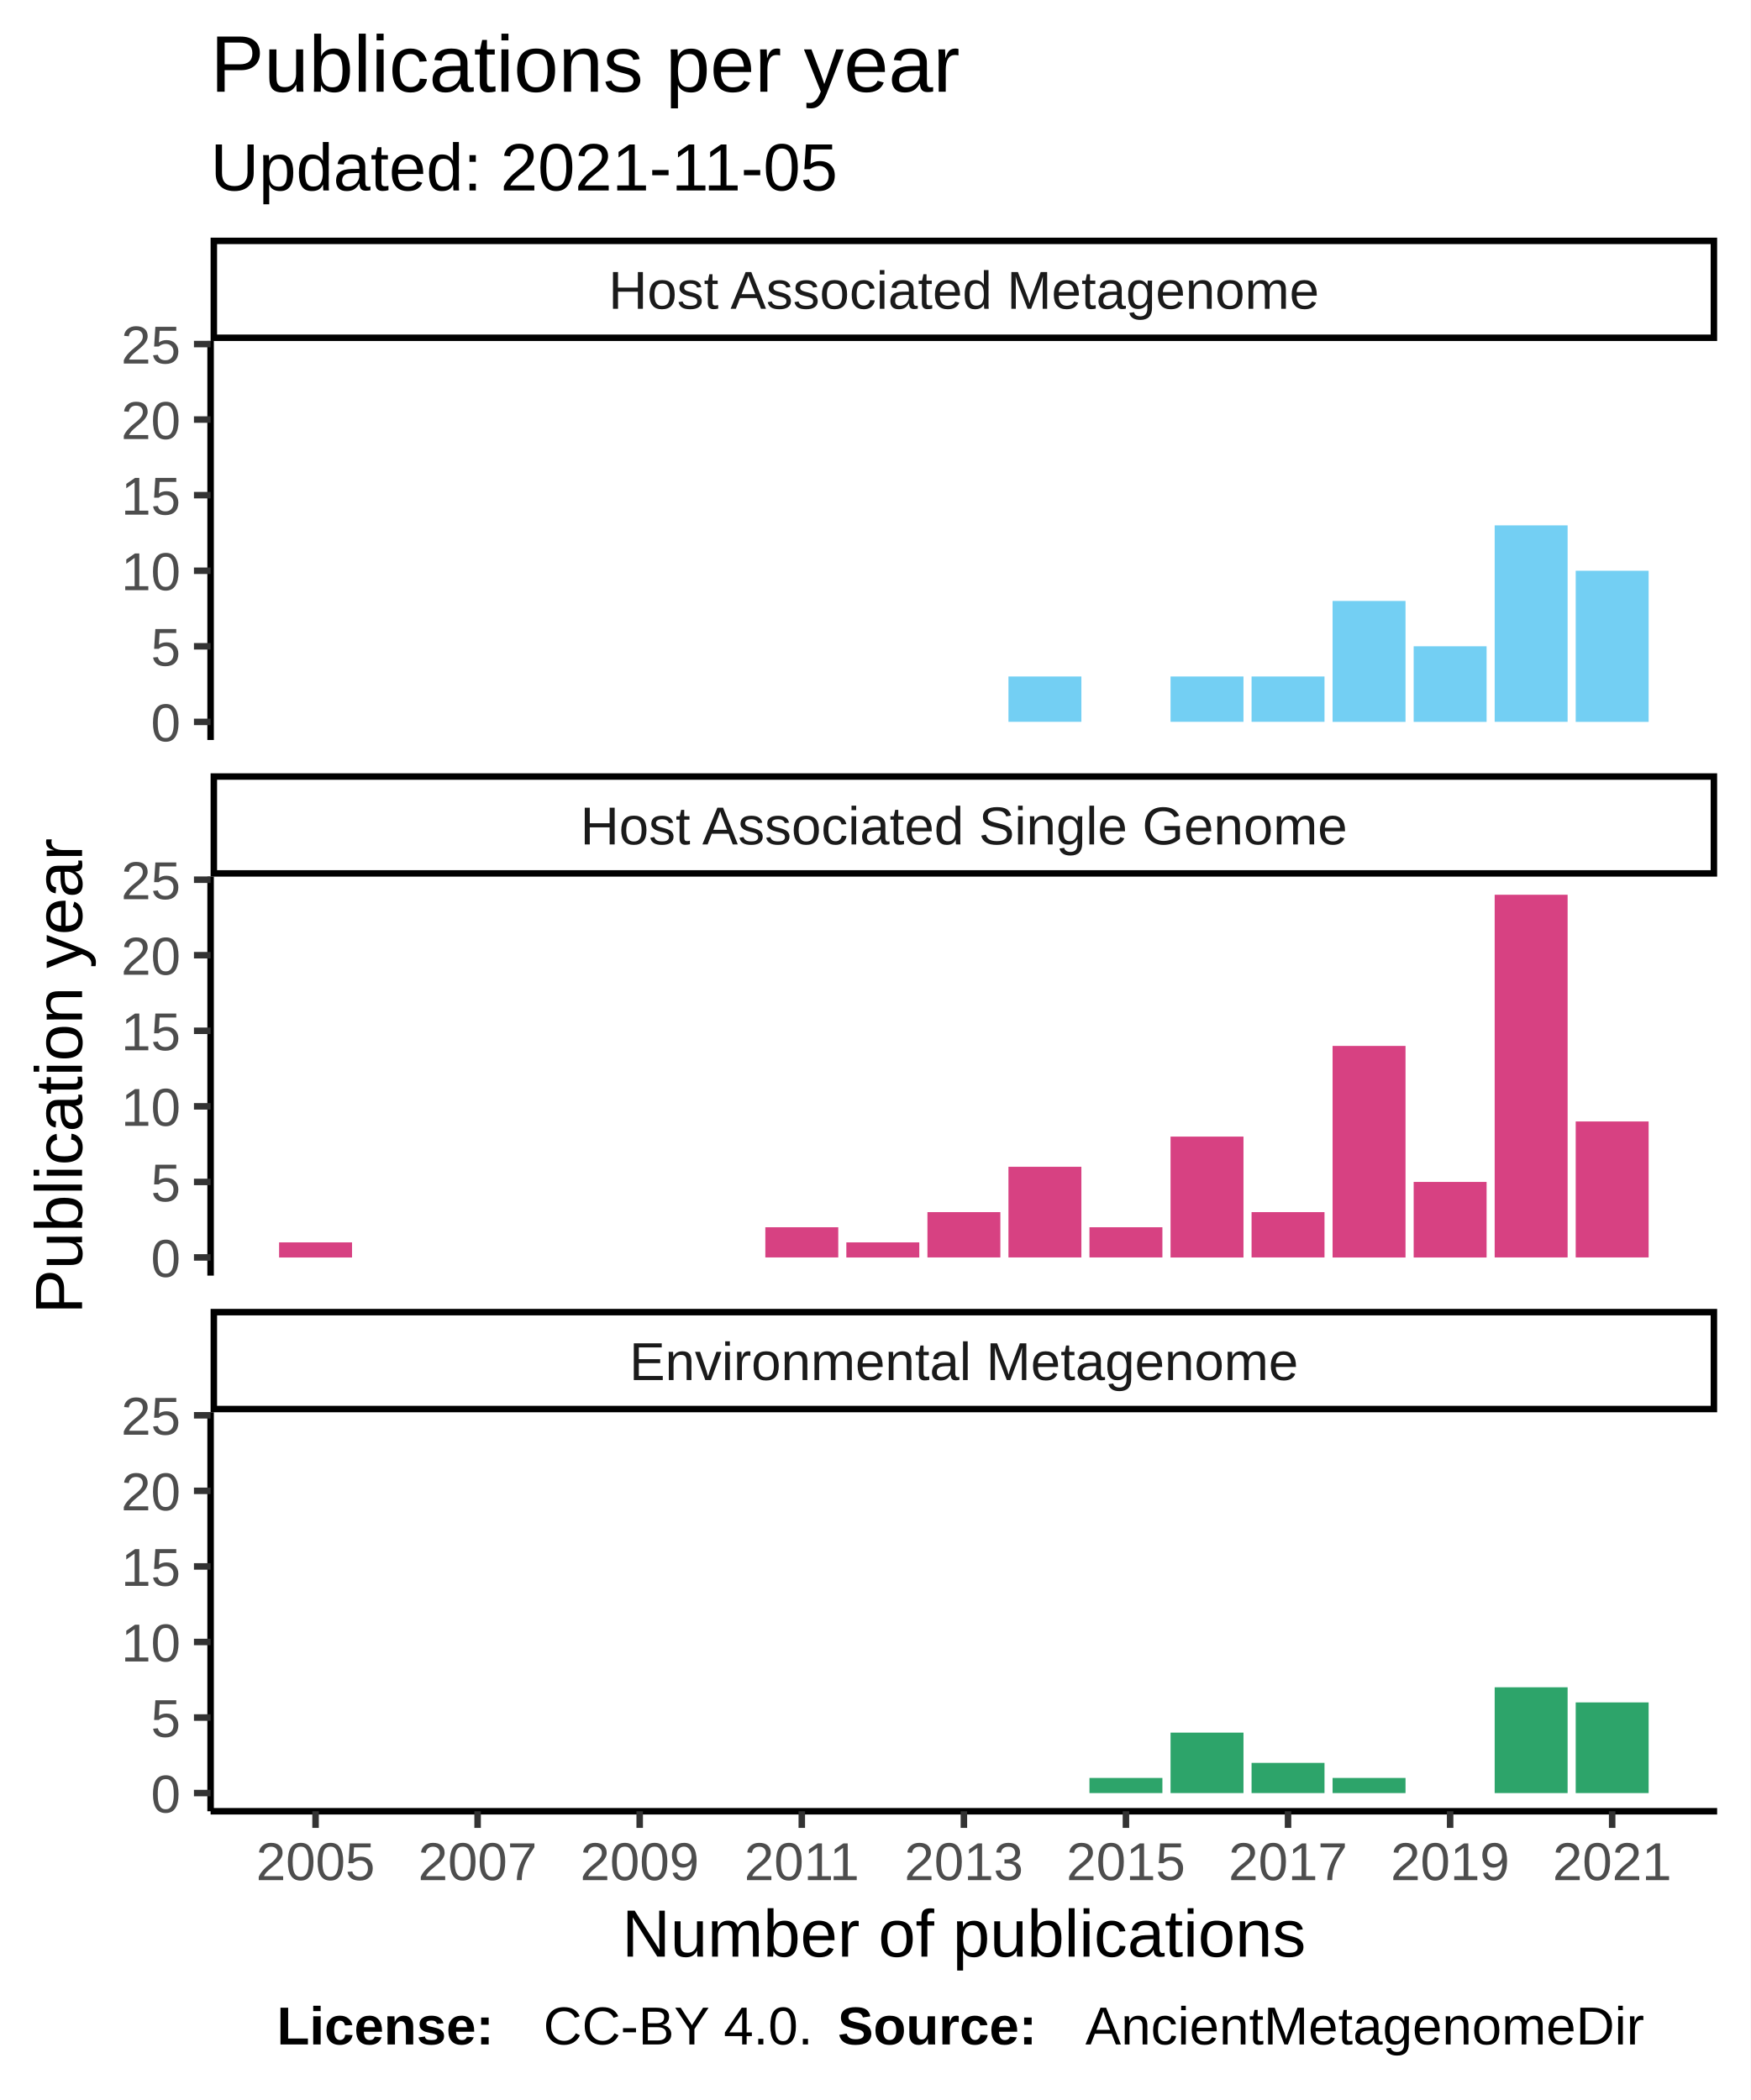
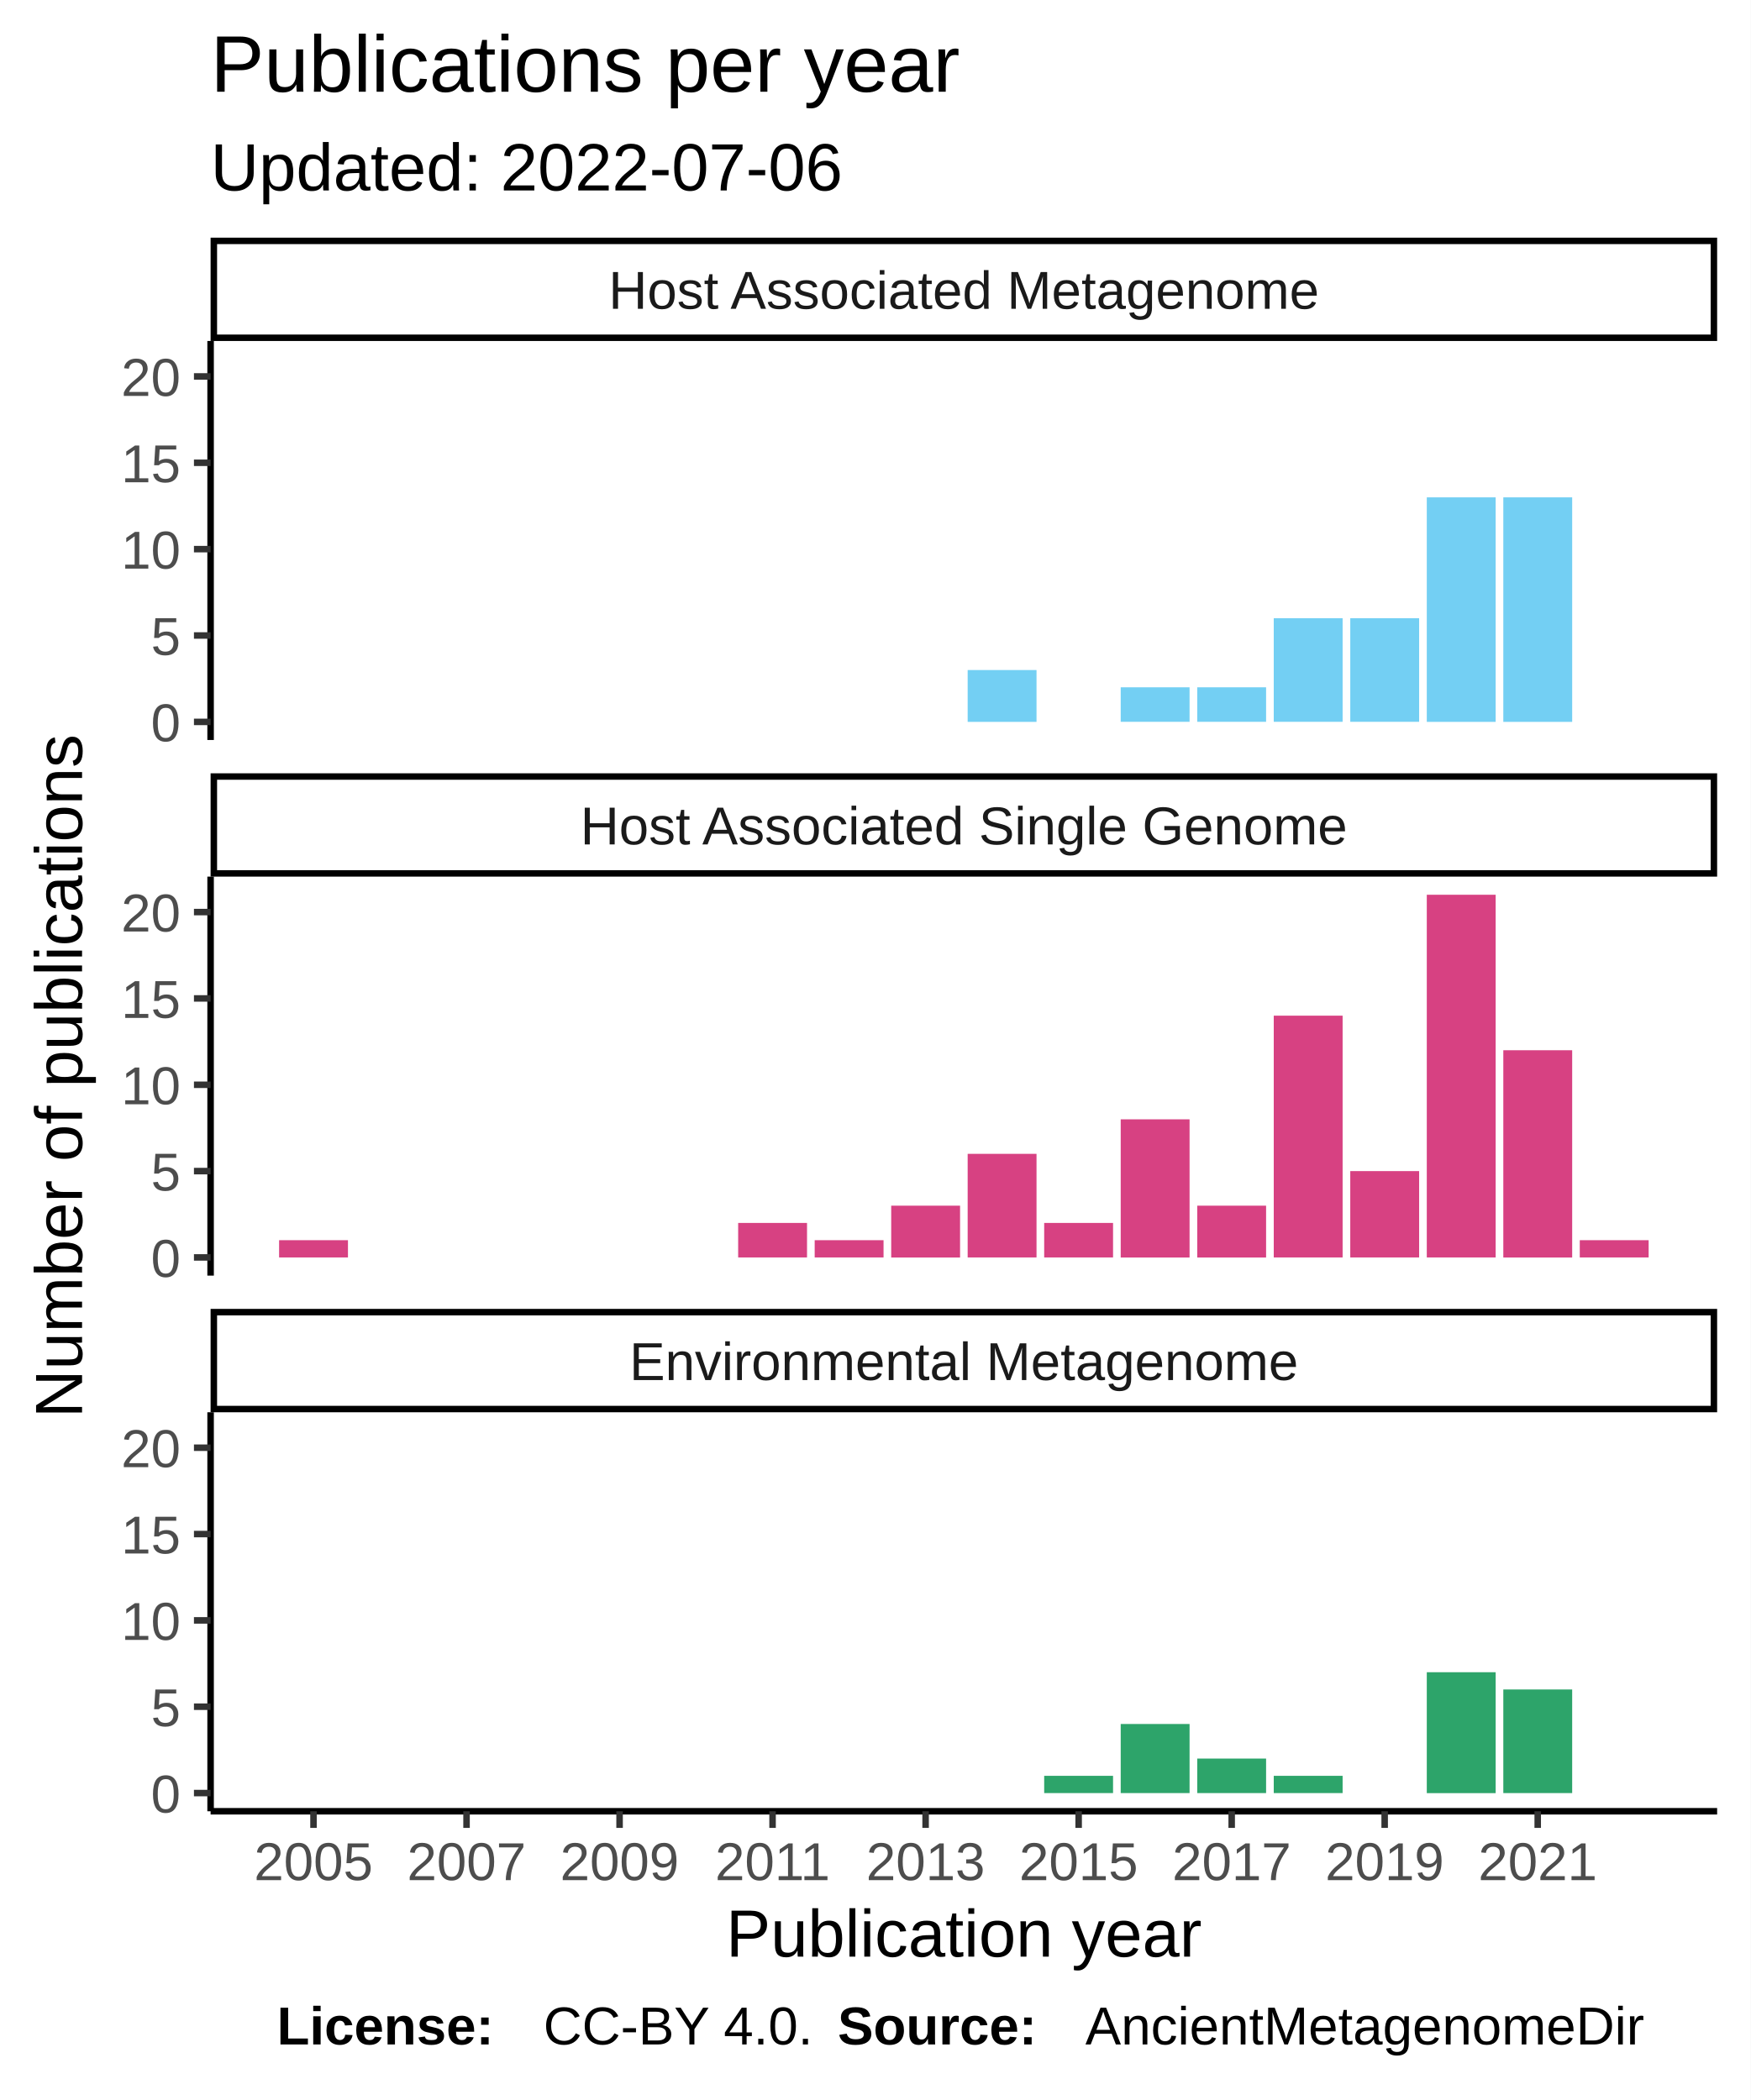
<svg xmlns="http://www.w3.org/2000/svg" class="svglite" width="288.00pt" height="345.60pt" viewBox="0 0 288.00 345.60">
  <defs>
    <style type="text/css">
    .svglite line, .svglite polyline, .svglite polygon, .svglite path, .svglite rect, .svglite circle {
      fill: none;
      stroke: #000000;
      stroke-linecap: round;
      stroke-linejoin: round;
      stroke-miterlimit: 10.00;
+     }
+     .svglite text {
+       white-space: pre;
    }
  </style>
  </defs>
  <rect width="100%" height="100%" style="stroke: none; fill: #FFFFFF;" />
  <defs>
    <clipPath id="cpMC4wMHwyODguMDB8MC4wMHwzNDUuNjA=">
      <rect x="0.00" y="0.00" width="288.00" height="345.60" />
    </clipPath>
  </defs>
  <g clip-path="url(#cpMC4wMHwyODguMDB8MC4wMHwzNDUuNjA=)">
    <rect x="0" y="0.00" width="288.00" height="345.60" style="stroke-width: 1.07; stroke: #FFFFFF; fill: #FFFFFF;" />
  </g>
  <defs>
    <clipPath id="cpMzQuNjV8MjgyLjUyfDU2LjEyfDEyMS43OA==">
      <rect x="34.65" y="56.12" width="247.87" height="65.66" />
    </clipPath>
  </defs>
  <g clip-path="url(#cpMzQuNjV8MjgyLjUyfDU2LjEyfDEyMS43OA==)">
    <rect x="34.65" y="56.12" width="247.87" height="65.66" style="stroke-width: 1.07; stroke: none; fill: #FFFFFF;" />
-     <rect x="165.92" y="111.33" width="12.00" height="7.46" style="stroke-width: 1.07; stroke: none; stroke-linecap: square; stroke-linejoin: miter; fill: #73CFF3;" />
-     <rect x="192.59" y="111.33" width="12.00" height="7.46" style="stroke-width: 1.07; stroke: none; stroke-linecap: square; stroke-linejoin: miter; fill: #73CFF3;" />
-     <rect x="205.92" y="111.33" width="12.00" height="7.46" style="stroke-width: 1.07; stroke: none; stroke-linecap: square; stroke-linejoin: miter; fill: #73CFF3;" />
-     <rect x="219.25" y="98.90" width="12.00" height="19.90" style="stroke-width: 1.07; stroke: none; stroke-linecap: square; stroke-linejoin: miter; fill: #73CFF3;" />
-     <rect x="232.59" y="106.36" width="12.00" height="12.44" style="stroke-width: 1.07; stroke: none; stroke-linecap: square; stroke-linejoin: miter; fill: #73CFF3;" />
-     <rect x="245.92" y="86.46" width="12.00" height="32.33" style="stroke-width: 1.07; stroke: none; stroke-linecap: square; stroke-linejoin: miter; fill: #73CFF3;" />
-     <rect x="259.25" y="93.93" width="12.00" height="24.87" style="stroke-width: 1.07; stroke: none; stroke-linecap: square; stroke-linejoin: miter; fill: #73CFF3;" />
+     <rect x="159.21" y="110.27" width="11.33" height="8.53" style="stroke-width: 1.07; stroke: none; stroke-linecap: square; stroke-linejoin: miter; fill: #73CFF3;" />
+     <rect x="184.39" y="113.11" width="11.33" height="5.68" style="stroke-width: 1.07; stroke: none; stroke-linecap: square; stroke-linejoin: miter; fill: #73CFF3;" />
+     <rect x="196.98" y="113.11" width="11.33" height="5.68" style="stroke-width: 1.07; stroke: none; stroke-linecap: square; stroke-linejoin: miter; fill: #73CFF3;" />
+     <rect x="209.57" y="101.74" width="11.33" height="17.05" style="stroke-width: 1.07; stroke: none; stroke-linecap: square; stroke-linejoin: miter; fill: #73CFF3;" />
+     <rect x="222.16" y="101.74" width="11.33" height="17.05" style="stroke-width: 1.07; stroke: none; stroke-linecap: square; stroke-linejoin: miter; fill: #73CFF3;" />
+     <rect x="234.75" y="81.85" width="11.33" height="36.95" style="stroke-width: 1.07; stroke: none; stroke-linecap: square; stroke-linejoin: miter; fill: #73CFF3;" />
+     <rect x="247.34" y="81.85" width="11.33" height="36.95" style="stroke-width: 1.07; stroke: none; stroke-linecap: square; stroke-linejoin: miter; fill: #73CFF3;" />
  </g>
  <g clip-path="url(#cpMC4wMHwyODguMDB8MC4wMHwzNDUuNjA=)">
</g>
  <defs>
    <clipPath id="cpMzQuNjV8MjgyLjUyfDE0NC4yN3wyMDkuOTM=">
      <rect x="34.65" y="144.27" width="247.87" height="65.66" />
    </clipPath>
  </defs>
  <g clip-path="url(#cpMzQuNjV8MjgyLjUyfDE0NC4yN3wyMDkuOTM=)">
    <rect x="34.65" y="144.27" width="247.87" height="65.66" style="stroke-width: 1.07; stroke: none; fill: #FFFFFF;" />
-     <rect x="45.92" y="204.46" width="12.00" height="2.49" style="stroke-width: 1.07; stroke: none; stroke-linecap: square; stroke-linejoin: miter; fill: #D74182;" />
-     <rect x="125.92" y="201.97" width="12.00" height="4.97" style="stroke-width: 1.07; stroke: none; stroke-linecap: square; stroke-linejoin: miter; fill: #D74182;" />
-     <rect x="139.25" y="204.46" width="12.00" height="2.49" style="stroke-width: 1.07; stroke: none; stroke-linecap: square; stroke-linejoin: miter; fill: #D74182;" />
-     <rect x="152.59" y="199.48" width="12.00" height="7.46" style="stroke-width: 1.07; stroke: none; stroke-linecap: square; stroke-linejoin: miter; fill: #D74182;" />
-     <rect x="165.92" y="192.02" width="12.00" height="14.92" style="stroke-width: 1.07; stroke: none; stroke-linecap: square; stroke-linejoin: miter; fill: #D74182;" />
-     <rect x="179.25" y="201.97" width="12.00" height="4.97" style="stroke-width: 1.07; stroke: none; stroke-linecap: square; stroke-linejoin: miter; fill: #D74182;" />
-     <rect x="192.59" y="187.05" width="12.00" height="19.90" style="stroke-width: 1.07; stroke: none; stroke-linecap: square; stroke-linejoin: miter; fill: #D74182;" />
-     <rect x="205.92" y="199.48" width="12.00" height="7.46" style="stroke-width: 1.07; stroke: none; stroke-linecap: square; stroke-linejoin: miter; fill: #D74182;" />
-     <rect x="219.25" y="172.13" width="12.00" height="34.82" style="stroke-width: 1.07; stroke: none; stroke-linecap: square; stroke-linejoin: miter; fill: #D74182;" />
-     <rect x="232.59" y="194.51" width="12.00" height="12.44" style="stroke-width: 1.07; stroke: none; stroke-linecap: square; stroke-linejoin: miter; fill: #D74182;" />
-     <rect x="245.92" y="147.25" width="12.00" height="59.69" style="stroke-width: 1.07; stroke: none; stroke-linecap: square; stroke-linejoin: miter; fill: #D74182;" />
-     <rect x="259.25" y="184.56" width="12.00" height="22.38" style="stroke-width: 1.07; stroke: none; stroke-linecap: square; stroke-linejoin: miter; fill: #D74182;" />
+     <rect x="45.92" y="204.10" width="11.33" height="2.84" style="stroke-width: 1.07; stroke: none; stroke-linecap: square; stroke-linejoin: miter; fill: #D74182;" />
+     <rect x="121.45" y="201.26" width="11.33" height="5.68" style="stroke-width: 1.07; stroke: none; stroke-linecap: square; stroke-linejoin: miter; fill: #D74182;" />
+     <rect x="134.04" y="204.10" width="11.33" height="2.84" style="stroke-width: 1.07; stroke: none; stroke-linecap: square; stroke-linejoin: miter; fill: #D74182;" />
+     <rect x="146.63" y="198.42" width="11.33" height="8.53" style="stroke-width: 1.07; stroke: none; stroke-linecap: square; stroke-linejoin: miter; fill: #D74182;" />
+     <rect x="159.21" y="189.89" width="11.33" height="17.05" style="stroke-width: 1.07; stroke: none; stroke-linecap: square; stroke-linejoin: miter; fill: #D74182;" />
+     <rect x="171.80" y="201.26" width="11.33" height="5.68" style="stroke-width: 1.07; stroke: none; stroke-linecap: square; stroke-linejoin: miter; fill: #D74182;" />
+     <rect x="184.39" y="184.21" width="11.33" height="22.74" style="stroke-width: 1.07; stroke: none; stroke-linecap: square; stroke-linejoin: miter; fill: #D74182;" />
+     <rect x="196.98" y="198.42" width="11.33" height="8.53" style="stroke-width: 1.07; stroke: none; stroke-linecap: square; stroke-linejoin: miter; fill: #D74182;" />
+     <rect x="209.57" y="167.15" width="11.33" height="39.79" style="stroke-width: 1.07; stroke: none; stroke-linecap: square; stroke-linejoin: miter; fill: #D74182;" />
+     <rect x="222.16" y="192.73" width="11.33" height="14.21" style="stroke-width: 1.07; stroke: none; stroke-linecap: square; stroke-linejoin: miter; fill: #D74182;" />
+     <rect x="234.75" y="147.25" width="11.33" height="59.69" style="stroke-width: 1.07; stroke: none; stroke-linecap: square; stroke-linejoin: miter; fill: #D74182;" />
+     <rect x="247.34" y="172.84" width="11.33" height="34.11" style="stroke-width: 1.07; stroke: none; stroke-linecap: square; stroke-linejoin: miter; fill: #D74182;" />
+     <rect x="259.92" y="204.10" width="11.33" height="2.84" style="stroke-width: 1.07; stroke: none; stroke-linecap: square; stroke-linejoin: miter; fill: #D74182;" />
  </g>
  <g clip-path="url(#cpMC4wMHwyODguMDB8MC4wMHwzNDUuNjA=)">
</g>
  <defs>
    <clipPath id="cpMzQuNjV8MjgyLjUyfDIzMi40MnwyOTguMDg=">
      <rect x="34.65" y="232.42" width="247.87" height="65.66" />
    </clipPath>
  </defs>
  <g clip-path="url(#cpMzQuNjV8MjgyLjUyfDIzMi40MnwyOTguMDg=)">
    <rect x="34.65" y="232.42" width="247.87" height="65.66" style="stroke-width: 1.07; stroke: none; fill: #FFFFFF;" />
-     <rect x="179.25" y="292.60" width="12.00" height="2.49" style="stroke-width: 1.07; stroke: none; stroke-linecap: square; stroke-linejoin: miter; fill: #2DA46A;" />
-     <rect x="192.59" y="285.14" width="12.00" height="9.95" style="stroke-width: 1.07; stroke: none; stroke-linecap: square; stroke-linejoin: miter; fill: #2DA46A;" />
-     <rect x="205.92" y="290.12" width="12.00" height="4.97" style="stroke-width: 1.07; stroke: none; stroke-linecap: square; stroke-linejoin: miter; fill: #2DA46A;" />
-     <rect x="219.25" y="292.60" width="12.00" height="2.49" style="stroke-width: 1.07; stroke: none; stroke-linecap: square; stroke-linejoin: miter; fill: #2DA46A;" />
-     <rect x="245.92" y="277.68" width="12.00" height="17.41" style="stroke-width: 1.07; stroke: none; stroke-linecap: square; stroke-linejoin: miter; fill: #2DA46A;" />
-     <rect x="259.25" y="280.17" width="12.00" height="14.92" style="stroke-width: 1.07; stroke: none; stroke-linecap: square; stroke-linejoin: miter; fill: #2DA46A;" />
+     <rect x="171.80" y="292.25" width="11.33" height="2.84" style="stroke-width: 1.07; stroke: none; stroke-linecap: square; stroke-linejoin: miter; fill: #2DA46A;" />
+     <rect x="184.39" y="283.72" width="11.33" height="11.37" style="stroke-width: 1.07; stroke: none; stroke-linecap: square; stroke-linejoin: miter; fill: #2DA46A;" />
+     <rect x="196.98" y="289.41" width="11.33" height="5.68" style="stroke-width: 1.07; stroke: none; stroke-linecap: square; stroke-linejoin: miter; fill: #2DA46A;" />
+     <rect x="209.57" y="292.25" width="11.33" height="2.84" style="stroke-width: 1.07; stroke: none; stroke-linecap: square; stroke-linejoin: miter; fill: #2DA46A;" />
+     <rect x="234.75" y="275.20" width="11.33" height="19.90" style="stroke-width: 1.07; stroke: none; stroke-linecap: square; stroke-linejoin: miter; fill: #2DA46A;" />
+     <rect x="247.34" y="278.04" width="11.33" height="17.05" style="stroke-width: 1.07; stroke: none; stroke-linecap: square; stroke-linejoin: miter; fill: #2DA46A;" />
  </g>
  <g clip-path="url(#cpMC4wMHwyODguMDB8MC4wMHwzNDUuNjA=)">
</g>
  <defs>
    <clipPath id="cpMzQuNjV8MjgyLjUyfDIxNS40MXwyMzIuNDI=">
      <rect x="34.65" y="215.41" width="247.87" height="17.01" />
    </clipPath>
  </defs>
  <g clip-path="url(#cpMzQuNjV8MjgyLjUyfDIxNS40MXwyMzIuNDI=)">
    <rect x="34.65" y="215.41" width="247.87" height="17.01" style="stroke-width: 2.13; fill: #FFFFFF;" />
-     <text x="158.59" y="227.12" text-anchor="middle" style="font-size: 8.80px; fill: #1A1A1A; font-family: Liberation Sans;" textLength="124.59px" lengthAdjust="spacingAndGlyphs">Environmental Metagenome</text>
+     <text x="158.59" y="227.12" text-anchor="middle" style="font-size: 8.80px;fill: #1A1A1A; font-family: &quot;Arial&quot;;" textLength="124.59px" lengthAdjust="spacingAndGlyphs">Environmental Metagenome</text>
  </g>
  <g clip-path="url(#cpMC4wMHwyODguMDB8MC4wMHwzNDUuNjA=)">
</g>
  <defs>
    <clipPath id="cpMzQuNjV8MjgyLjUyfDEyNy4yNnwxNDQuMjc=">
      <rect x="34.65" y="127.26" width="247.87" height="17.01" />
    </clipPath>
  </defs>
  <g clip-path="url(#cpMzQuNjV8MjgyLjUyfDEyNy4yNnwxNDQuMjc=)">
    <rect x="34.65" y="127.26" width="247.87" height="17.01" style="stroke-width: 2.13; fill: #FFFFFF;" />
-     <text x="158.59" y="138.97" text-anchor="middle" style="font-size: 8.80px; fill: #1A1A1A; font-family: Liberation Sans;" textLength="140.36px" lengthAdjust="spacingAndGlyphs">Host Associated Single Genome</text>
+     <text x="158.59" y="138.97" text-anchor="middle" style="font-size: 8.80px;fill: #1A1A1A; font-family: &quot;Arial&quot;;" textLength="140.36px" lengthAdjust="spacingAndGlyphs">Host Associated Single Genome</text>
  </g>
  <g clip-path="url(#cpMC4wMHwyODguMDB8MC4wMHwzNDUuNjA=)">
</g>
  <defs>
    <clipPath id="cpMzQuNjV8MjgyLjUyfDM5LjExfDU2LjEy">
      <rect x="34.65" y="39.11" width="247.87" height="17.01" />
    </clipPath>
  </defs>
  <g clip-path="url(#cpMzQuNjV8MjgyLjUyfDM5LjExfDU2LjEy)">
    <rect x="34.65" y="39.11" width="247.87" height="17.01" style="stroke-width: 2.13; fill: #FFFFFF;" />
-     <text x="158.59" y="50.82" text-anchor="middle" style="font-size: 8.80px; fill: #1A1A1A; font-family: Liberation Sans;" textLength="131.12px" lengthAdjust="spacingAndGlyphs">Host Associated Metagenome</text>
+     <text x="158.59" y="50.82" text-anchor="middle" style="font-size: 8.80px;fill: #1A1A1A; font-family: &quot;Arial&quot;;" textLength="131.12px" lengthAdjust="spacingAndGlyphs">Host Associated Metagenome</text>
  </g>
  <g clip-path="url(#cpMC4wMHwyODguMDB8MC4wMHwzNDUuNjA=)">
    <polyline points="34.65,298.08 282.52,298.08 " style="stroke-width: 1.07; stroke-linecap: butt;" />
-     <polyline points="51.92,300.82 51.92,298.08 " style="stroke-width: 1.07; stroke: #333333; stroke-linecap: butt;" />
-     <polyline points="78.58,300.82 78.58,298.08 " style="stroke-width: 1.07; stroke: #333333; stroke-linecap: butt;" />
-     <polyline points="105.25,300.82 105.25,298.08 " style="stroke-width: 1.07; stroke: #333333; stroke-linecap: butt;" />
-     <polyline points="131.92,300.82 131.92,298.08 " style="stroke-width: 1.07; stroke: #333333; stroke-linecap: butt;" />
-     <polyline points="158.59,300.82 158.59,298.08 " style="stroke-width: 1.07; stroke: #333333; stroke-linecap: butt;" />
-     <polyline points="185.25,300.82 185.25,298.08 " style="stroke-width: 1.07; stroke: #333333; stroke-linecap: butt;" />
-     <polyline points="211.92,300.82 211.92,298.08 " style="stroke-width: 1.07; stroke: #333333; stroke-linecap: butt;" />
-     <polyline points="238.59,300.82 238.59,298.08 " style="stroke-width: 1.07; stroke: #333333; stroke-linecap: butt;" />
-     <polyline points="265.25,300.82 265.25,298.08 " style="stroke-width: 1.07; stroke: #333333; stroke-linecap: butt;" />
-     <text x="51.92" y="309.42" text-anchor="middle" style="font-size: 8.80px; fill: #4D4D4D; font-family: Liberation Sans;" textLength="22.38px" lengthAdjust="spacingAndGlyphs">2005</text>
-     <text x="78.58" y="309.42" text-anchor="middle" style="font-size: 8.80px; fill: #4D4D4D; font-family: Liberation Sans;" textLength="22.38px" lengthAdjust="spacingAndGlyphs">2007</text>
-     <text x="105.25" y="309.42" text-anchor="middle" style="font-size: 8.80px; fill: #4D4D4D; font-family: Liberation Sans;" textLength="22.38px" lengthAdjust="spacingAndGlyphs">2009</text>
-     <text x="131.92" y="309.42" text-anchor="middle" style="font-size: 8.80px; fill: #4D4D4D; font-family: Liberation Sans;" textLength="22.38px" lengthAdjust="spacingAndGlyphs">2011</text>
-     <text x="158.59" y="309.42" text-anchor="middle" style="font-size: 8.80px; fill: #4D4D4D; font-family: Liberation Sans;" textLength="22.38px" lengthAdjust="spacingAndGlyphs">2013</text>
-     <text x="185.25" y="309.42" text-anchor="middle" style="font-size: 8.80px; fill: #4D4D4D; font-family: Liberation Sans;" textLength="22.38px" lengthAdjust="spacingAndGlyphs">2015</text>
-     <text x="211.92" y="309.42" text-anchor="middle" style="font-size: 8.80px; fill: #4D4D4D; font-family: Liberation Sans;" textLength="22.38px" lengthAdjust="spacingAndGlyphs">2017</text>
-     <text x="238.59" y="309.42" text-anchor="middle" style="font-size: 8.80px; fill: #4D4D4D; font-family: Liberation Sans;" textLength="22.38px" lengthAdjust="spacingAndGlyphs">2019</text>
-     <text x="265.25" y="309.42" text-anchor="middle" style="font-size: 8.80px; fill: #4D4D4D; font-family: Liberation Sans;" textLength="22.38px" lengthAdjust="spacingAndGlyphs">2021</text>
+     <polyline points="51.58,300.82 51.58,298.08 " style="stroke-width: 1.07; stroke: #333333; stroke-linecap: butt;" />
+     <polyline points="76.76,300.82 76.76,298.08 " style="stroke-width: 1.07; stroke: #333333; stroke-linecap: butt;" />
+     <polyline points="101.94,300.82 101.94,298.08 " style="stroke-width: 1.07; stroke: #333333; stroke-linecap: butt;" />
+     <polyline points="127.11,300.82 127.11,298.08 " style="stroke-width: 1.07; stroke: #333333; stroke-linecap: butt;" />
+     <polyline points="152.29,300.82 152.29,298.08 " style="stroke-width: 1.07; stroke: #333333; stroke-linecap: butt;" />
+     <polyline points="177.47,300.82 177.47,298.08 " style="stroke-width: 1.07; stroke: #333333; stroke-linecap: butt;" />
+     <polyline points="202.65,300.82 202.65,298.08 " style="stroke-width: 1.07; stroke: #333333; stroke-linecap: butt;" />
+     <polyline points="227.82,300.82 227.82,298.08 " style="stroke-width: 1.07; stroke: #333333; stroke-linecap: butt;" />
+     <polyline points="253.00,300.82 253.00,298.08 " style="stroke-width: 1.07; stroke: #333333; stroke-linecap: butt;" />
+     <text x="51.58" y="309.42" text-anchor="middle" style="font-size: 8.80px;fill: #4D4D4D; font-family: &quot;Arial&quot;;" textLength="22.38px" lengthAdjust="spacingAndGlyphs">2005</text>
+     <text x="76.76" y="309.42" text-anchor="middle" style="font-size: 8.80px;fill: #4D4D4D; font-family: &quot;Arial&quot;;" textLength="22.38px" lengthAdjust="spacingAndGlyphs">2007</text>
+     <text x="101.94" y="309.42" text-anchor="middle" style="font-size: 8.80px;fill: #4D4D4D; font-family: &quot;Arial&quot;;" textLength="22.38px" lengthAdjust="spacingAndGlyphs">2009</text>
+     <text x="127.11" y="309.42" text-anchor="middle" style="font-size: 8.80px;fill: #4D4D4D; font-family: &quot;Arial&quot;;" textLength="22.38px" lengthAdjust="spacingAndGlyphs">2011</text>
+     <text x="152.29" y="309.42" text-anchor="middle" style="font-size: 8.80px;fill: #4D4D4D; font-family: &quot;Arial&quot;;" textLength="22.38px" lengthAdjust="spacingAndGlyphs">2013</text>
+     <text x="177.47" y="309.42" text-anchor="middle" style="font-size: 8.80px;fill: #4D4D4D; font-family: &quot;Arial&quot;;" textLength="22.38px" lengthAdjust="spacingAndGlyphs">2015</text>
+     <text x="202.65" y="309.42" text-anchor="middle" style="font-size: 8.80px;fill: #4D4D4D; font-family: &quot;Arial&quot;;" textLength="22.38px" lengthAdjust="spacingAndGlyphs">2017</text>
+     <text x="227.82" y="309.42" text-anchor="middle" style="font-size: 8.80px;fill: #4D4D4D; font-family: &quot;Arial&quot;;" textLength="22.38px" lengthAdjust="spacingAndGlyphs">2019</text>
+     <text x="253.00" y="309.42" text-anchor="middle" style="font-size: 8.80px;fill: #4D4D4D; font-family: &quot;Arial&quot;;" textLength="22.38px" lengthAdjust="spacingAndGlyphs">2021</text>
    <polyline points="34.65,121.78 34.65,56.12 " style="stroke-width: 1.07; stroke-linecap: butt;" />
-     <text x="29.72" y="122.00" text-anchor="end" style="font-size: 8.80px; fill: #4D4D4D; font-family: Liberation Sans;" textLength="5.59px" lengthAdjust="spacingAndGlyphs">0</text>
-     <text x="29.72" y="109.57" text-anchor="end" style="font-size: 8.80px; fill: #4D4D4D; font-family: Liberation Sans;" textLength="5.59px" lengthAdjust="spacingAndGlyphs">5</text>
-     <text x="29.72" y="97.13" text-anchor="end" style="font-size: 8.80px; fill: #4D4D4D; font-family: Liberation Sans;" textLength="11.19px" lengthAdjust="spacingAndGlyphs">10</text>
-     <text x="29.72" y="84.70" text-anchor="end" style="font-size: 8.80px; fill: #4D4D4D; font-family: Liberation Sans;" textLength="11.19px" lengthAdjust="spacingAndGlyphs">15</text>
-     <text x="29.72" y="72.26" text-anchor="end" style="font-size: 8.80px; fill: #4D4D4D; font-family: Liberation Sans;" textLength="11.19px" lengthAdjust="spacingAndGlyphs">20</text>
-     <text x="29.72" y="59.83" text-anchor="end" style="font-size: 8.80px; fill: #4D4D4D; font-family: Liberation Sans;" textLength="11.19px" lengthAdjust="spacingAndGlyphs">25</text>
+     <text x="29.72" y="122.00" text-anchor="end" style="font-size: 8.80px;fill: #4D4D4D; font-family: &quot;Arial&quot;;" textLength="5.59px" lengthAdjust="spacingAndGlyphs">0</text>
+     <text x="29.72" y="107.79" text-anchor="end" style="font-size: 8.80px;fill: #4D4D4D; font-family: &quot;Arial&quot;;" textLength="5.59px" lengthAdjust="spacingAndGlyphs">5</text>
+     <text x="29.72" y="93.58" text-anchor="end" style="font-size: 8.80px;fill: #4D4D4D; font-family: &quot;Arial&quot;;" textLength="11.19px" lengthAdjust="spacingAndGlyphs">10</text>
+     <text x="29.72" y="79.37" text-anchor="end" style="font-size: 8.80px;fill: #4D4D4D; font-family: &quot;Arial&quot;;" textLength="11.19px" lengthAdjust="spacingAndGlyphs">15</text>
+     <text x="29.72" y="65.16" text-anchor="end" style="font-size: 8.80px;fill: #4D4D4D; font-family: &quot;Arial&quot;;" textLength="11.19px" lengthAdjust="spacingAndGlyphs">20</text>
    <polyline points="31.91,118.80 34.65,118.80 " style="stroke-width: 1.07; stroke: #333333; stroke-linecap: butt;" />
-     <polyline points="31.91,106.36 34.65,106.36 " style="stroke-width: 1.07; stroke: #333333; stroke-linecap: butt;" />
-     <polyline points="31.91,93.93 34.65,93.93 " style="stroke-width: 1.07; stroke: #333333; stroke-linecap: butt;" />
-     <polyline points="31.91,81.49 34.65,81.49 " style="stroke-width: 1.07; stroke: #333333; stroke-linecap: butt;" />
-     <polyline points="31.91,69.05 34.65,69.05 " style="stroke-width: 1.07; stroke: #333333; stroke-linecap: butt;" />
-     <polyline points="31.91,56.62 34.65,56.62 " style="stroke-width: 1.07; stroke: #333333; stroke-linecap: butt;" />
+     <polyline points="31.91,104.58 34.65,104.58 " style="stroke-width: 1.07; stroke: #333333; stroke-linecap: butt;" />
+     <polyline points="31.91,90.37 34.65,90.37 " style="stroke-width: 1.07; stroke: #333333; stroke-linecap: butt;" />
+     <polyline points="31.91,76.16 34.65,76.16 " style="stroke-width: 1.07; stroke: #333333; stroke-linecap: butt;" />
+     <polyline points="31.91,61.95 34.65,61.95 " style="stroke-width: 1.07; stroke: #333333; stroke-linecap: butt;" />
    <polyline points="34.65,209.93 34.65,144.27 " style="stroke-width: 1.07; stroke-linecap: butt;" />
-     <text x="29.72" y="210.15" text-anchor="end" style="font-size: 8.80px; fill: #4D4D4D; font-family: Liberation Sans;" textLength="5.59px" lengthAdjust="spacingAndGlyphs">0</text>
-     <text x="29.72" y="197.72" text-anchor="end" style="font-size: 8.80px; fill: #4D4D4D; font-family: Liberation Sans;" textLength="5.59px" lengthAdjust="spacingAndGlyphs">5</text>
-     <text x="29.72" y="185.28" text-anchor="end" style="font-size: 8.80px; fill: #4D4D4D; font-family: Liberation Sans;" textLength="11.19px" lengthAdjust="spacingAndGlyphs">10</text>
-     <text x="29.72" y="172.85" text-anchor="end" style="font-size: 8.80px; fill: #4D4D4D; font-family: Liberation Sans;" textLength="11.19px" lengthAdjust="spacingAndGlyphs">15</text>
-     <text x="29.72" y="160.41" text-anchor="end" style="font-size: 8.80px; fill: #4D4D4D; font-family: Liberation Sans;" textLength="11.19px" lengthAdjust="spacingAndGlyphs">20</text>
-     <text x="29.72" y="147.98" text-anchor="end" style="font-size: 8.80px; fill: #4D4D4D; font-family: Liberation Sans;" textLength="11.19px" lengthAdjust="spacingAndGlyphs">25</text>
+     <text x="29.72" y="210.15" text-anchor="end" style="font-size: 8.80px;fill: #4D4D4D; font-family: &quot;Arial&quot;;" textLength="5.59px" lengthAdjust="spacingAndGlyphs">0</text>
+     <text x="29.72" y="195.94" text-anchor="end" style="font-size: 8.80px;fill: #4D4D4D; font-family: &quot;Arial&quot;;" textLength="5.59px" lengthAdjust="spacingAndGlyphs">5</text>
+     <text x="29.72" y="181.73" text-anchor="end" style="font-size: 8.80px;fill: #4D4D4D; font-family: &quot;Arial&quot;;" textLength="11.19px" lengthAdjust="spacingAndGlyphs">10</text>
+     <text x="29.72" y="167.52" text-anchor="end" style="font-size: 8.80px;fill: #4D4D4D; font-family: &quot;Arial&quot;;" textLength="11.19px" lengthAdjust="spacingAndGlyphs">15</text>
+     <text x="29.72" y="153.30" text-anchor="end" style="font-size: 8.80px;fill: #4D4D4D; font-family: &quot;Arial&quot;;" textLength="11.19px" lengthAdjust="spacingAndGlyphs">20</text>
    <polyline points="31.91,206.94 34.65,206.94 " style="stroke-width: 1.07; stroke: #333333; stroke-linecap: butt;" />
-     <polyline points="31.91,194.51 34.65,194.51 " style="stroke-width: 1.07; stroke: #333333; stroke-linecap: butt;" />
-     <polyline points="31.91,182.07 34.65,182.07 " style="stroke-width: 1.07; stroke: #333333; stroke-linecap: butt;" />
-     <polyline points="31.91,169.64 34.65,169.64 " style="stroke-width: 1.07; stroke: #333333; stroke-linecap: butt;" />
-     <polyline points="31.91,157.20 34.65,157.20 " style="stroke-width: 1.07; stroke: #333333; stroke-linecap: butt;" />
-     <polyline points="31.91,144.77 34.65,144.77 " style="stroke-width: 1.07; stroke: #333333; stroke-linecap: butt;" />
+     <polyline points="31.91,192.73 34.65,192.73 " style="stroke-width: 1.07; stroke: #333333; stroke-linecap: butt;" />
+     <polyline points="31.91,178.52 34.65,178.52 " style="stroke-width: 1.07; stroke: #333333; stroke-linecap: butt;" />
+     <polyline points="31.91,164.31 34.65,164.31 " style="stroke-width: 1.07; stroke: #333333; stroke-linecap: butt;" />
+     <polyline points="31.91,150.10 34.65,150.10 " style="stroke-width: 1.07; stroke: #333333; stroke-linecap: butt;" />
    <polyline points="34.65,298.08 34.65,232.42 " style="stroke-width: 1.07; stroke-linecap: butt;" />
-     <text x="29.72" y="298.30" text-anchor="end" style="font-size: 8.80px; fill: #4D4D4D; font-family: Liberation Sans;" textLength="5.59px" lengthAdjust="spacingAndGlyphs">0</text>
-     <text x="29.72" y="285.86" text-anchor="end" style="font-size: 8.80px; fill: #4D4D4D; font-family: Liberation Sans;" textLength="5.59px" lengthAdjust="spacingAndGlyphs">5</text>
-     <text x="29.72" y="273.43" text-anchor="end" style="font-size: 8.80px; fill: #4D4D4D; font-family: Liberation Sans;" textLength="11.19px" lengthAdjust="spacingAndGlyphs">10</text>
-     <text x="29.72" y="260.99" text-anchor="end" style="font-size: 8.80px; fill: #4D4D4D; font-family: Liberation Sans;" textLength="11.19px" lengthAdjust="spacingAndGlyphs">15</text>
-     <text x="29.72" y="248.56" text-anchor="end" style="font-size: 8.80px; fill: #4D4D4D; font-family: Liberation Sans;" textLength="11.19px" lengthAdjust="spacingAndGlyphs">20</text>
-     <text x="29.72" y="236.12" text-anchor="end" style="font-size: 8.80px; fill: #4D4D4D; font-family: Liberation Sans;" textLength="11.19px" lengthAdjust="spacingAndGlyphs">25</text>
+     <text x="29.72" y="298.30" text-anchor="end" style="font-size: 8.80px;fill: #4D4D4D; font-family: &quot;Arial&quot;;" textLength="5.59px" lengthAdjust="spacingAndGlyphs">0</text>
+     <text x="29.72" y="284.09" text-anchor="end" style="font-size: 8.80px;fill: #4D4D4D; font-family: &quot;Arial&quot;;" textLength="5.59px" lengthAdjust="spacingAndGlyphs">5</text>
+     <text x="29.72" y="269.88" text-anchor="end" style="font-size: 8.80px;fill: #4D4D4D; font-family: &quot;Arial&quot;;" textLength="11.19px" lengthAdjust="spacingAndGlyphs">10</text>
+     <text x="29.72" y="255.66" text-anchor="end" style="font-size: 8.80px;fill: #4D4D4D; font-family: &quot;Arial&quot;;" textLength="11.19px" lengthAdjust="spacingAndGlyphs">15</text>
+     <text x="29.72" y="241.45" text-anchor="end" style="font-size: 8.80px;fill: #4D4D4D; font-family: &quot;Arial&quot;;" textLength="11.19px" lengthAdjust="spacingAndGlyphs">20</text>
    <polyline points="31.91,295.09 34.65,295.09 " style="stroke-width: 1.07; stroke: #333333; stroke-linecap: butt;" />
-     <polyline points="31.91,282.66 34.65,282.66 " style="stroke-width: 1.07; stroke: #333333; stroke-linecap: butt;" />
-     <polyline points="31.91,270.22 34.65,270.22 " style="stroke-width: 1.07; stroke: #333333; stroke-linecap: butt;" />
-     <polyline points="31.91,257.79 34.65,257.79 " style="stroke-width: 1.07; stroke: #333333; stroke-linecap: butt;" />
-     <polyline points="31.91,245.35 34.65,245.35 " style="stroke-width: 1.07; stroke: #333333; stroke-linecap: butt;" />
-     <polyline points="31.91,232.92 34.65,232.92 " style="stroke-width: 1.07; stroke: #333333; stroke-linecap: butt;" />
-     <text x="158.59" y="322.01" text-anchor="middle" style="font-size: 11.00px; font-family: Liberation Sans;" textLength="128.44px" lengthAdjust="spacingAndGlyphs">Number of publications</text>
-     <text transform="translate(13.50,177.10) rotate(-90)" text-anchor="middle" style="font-size: 11.00px; font-family: Liberation Sans;" textLength="88.41px" lengthAdjust="spacingAndGlyphs">Publication year</text>
-     <text x="34.65" y="31.34" style="font-size: 11.00px; font-family: Liberation Sans;" textLength="117.95px" lengthAdjust="spacingAndGlyphs">Updated: 2021-11-05</text>
-     <text x="34.65" y="15.10" style="font-size: 13.20px; font-family: Liberation Sans;" textLength="138.97px" lengthAdjust="spacingAndGlyphs">Publications per year</text>
-     <text x="45.55" y="336.46" style="font-size: 8.80px; font-weight: bold; font-family: Liberation Sans;" textLength="43.86px" lengthAdjust="spacingAndGlyphs">License: </text>
-     <text x="89.40" y="336.46" style="font-size: 8.80px; font-family: Liberation Sans;" textLength="48.43px" lengthAdjust="spacingAndGlyphs">CC-BY 4.0. </text>
-     <text x="137.83" y="336.46" style="font-size: 8.80px; font-weight: bold; font-family: Liberation Sans;" textLength="40.75px" lengthAdjust="spacingAndGlyphs">Source: </text>
-     <text x="178.58" y="336.46" style="font-size: 8.80px; font-family: Liberation Sans;" textLength="103.94px" lengthAdjust="spacingAndGlyphs">AncientMetagenomeDir</text>
+     <polyline points="31.91,280.88 34.65,280.88 " style="stroke-width: 1.07; stroke: #333333; stroke-linecap: butt;" />
+     <polyline points="31.91,266.67 34.65,266.67 " style="stroke-width: 1.07; stroke: #333333; stroke-linecap: butt;" />
+     <polyline points="31.91,252.46 34.65,252.46 " style="stroke-width: 1.07; stroke: #333333; stroke-linecap: butt;" />
+     <polyline points="31.91,238.25 34.65,238.25 " style="stroke-width: 1.07; stroke: #333333; stroke-linecap: butt;" />
+     <text x="158.59" y="322.01" text-anchor="middle" style="font-size: 11.00px; font-family: &quot;Arial&quot;;" textLength="88.41px" lengthAdjust="spacingAndGlyphs">Publication year</text>
+     <text transform="translate(13.50,177.10) rotate(-90)" text-anchor="middle" style="font-size: 11.00px; font-family: &quot;Arial&quot;;" textLength="128.44px" lengthAdjust="spacingAndGlyphs">Number of publications</text>
+     <text x="34.65" y="31.34" style="font-size: 11.00px; font-family: &quot;Arial&quot;;" textLength="117.95px" lengthAdjust="spacingAndGlyphs">Updated: 2022-07-06</text>
+     <text x="34.65" y="15.10" style="font-size: 13.20px; font-family: &quot;Arial&quot;;" textLength="138.97px" lengthAdjust="spacingAndGlyphs">Publications per year</text>
+     <text x="45.55" y="336.46" style="font-size: 8.80px; font-weight: bold; font-family: &quot;Arial&quot;;" textLength="43.86px" lengthAdjust="spacingAndGlyphs">License: </text>
+     <text x="89.40" y="336.46" style="font-size: 8.80px; font-family: &quot;Arial&quot;;" textLength="48.43px" lengthAdjust="spacingAndGlyphs">CC-BY 4.0. </text>
+     <text x="137.83" y="336.46" style="font-size: 8.80px; font-weight: bold; font-family: &quot;Arial&quot;;" textLength="40.75px" lengthAdjust="spacingAndGlyphs">Source: </text>
+     <text x="178.58" y="336.46" style="font-size: 8.80px; font-family: &quot;Arial&quot;;" textLength="103.94px" lengthAdjust="spacingAndGlyphs">AncientMetagenomeDir</text>
  </g>
</svg>
